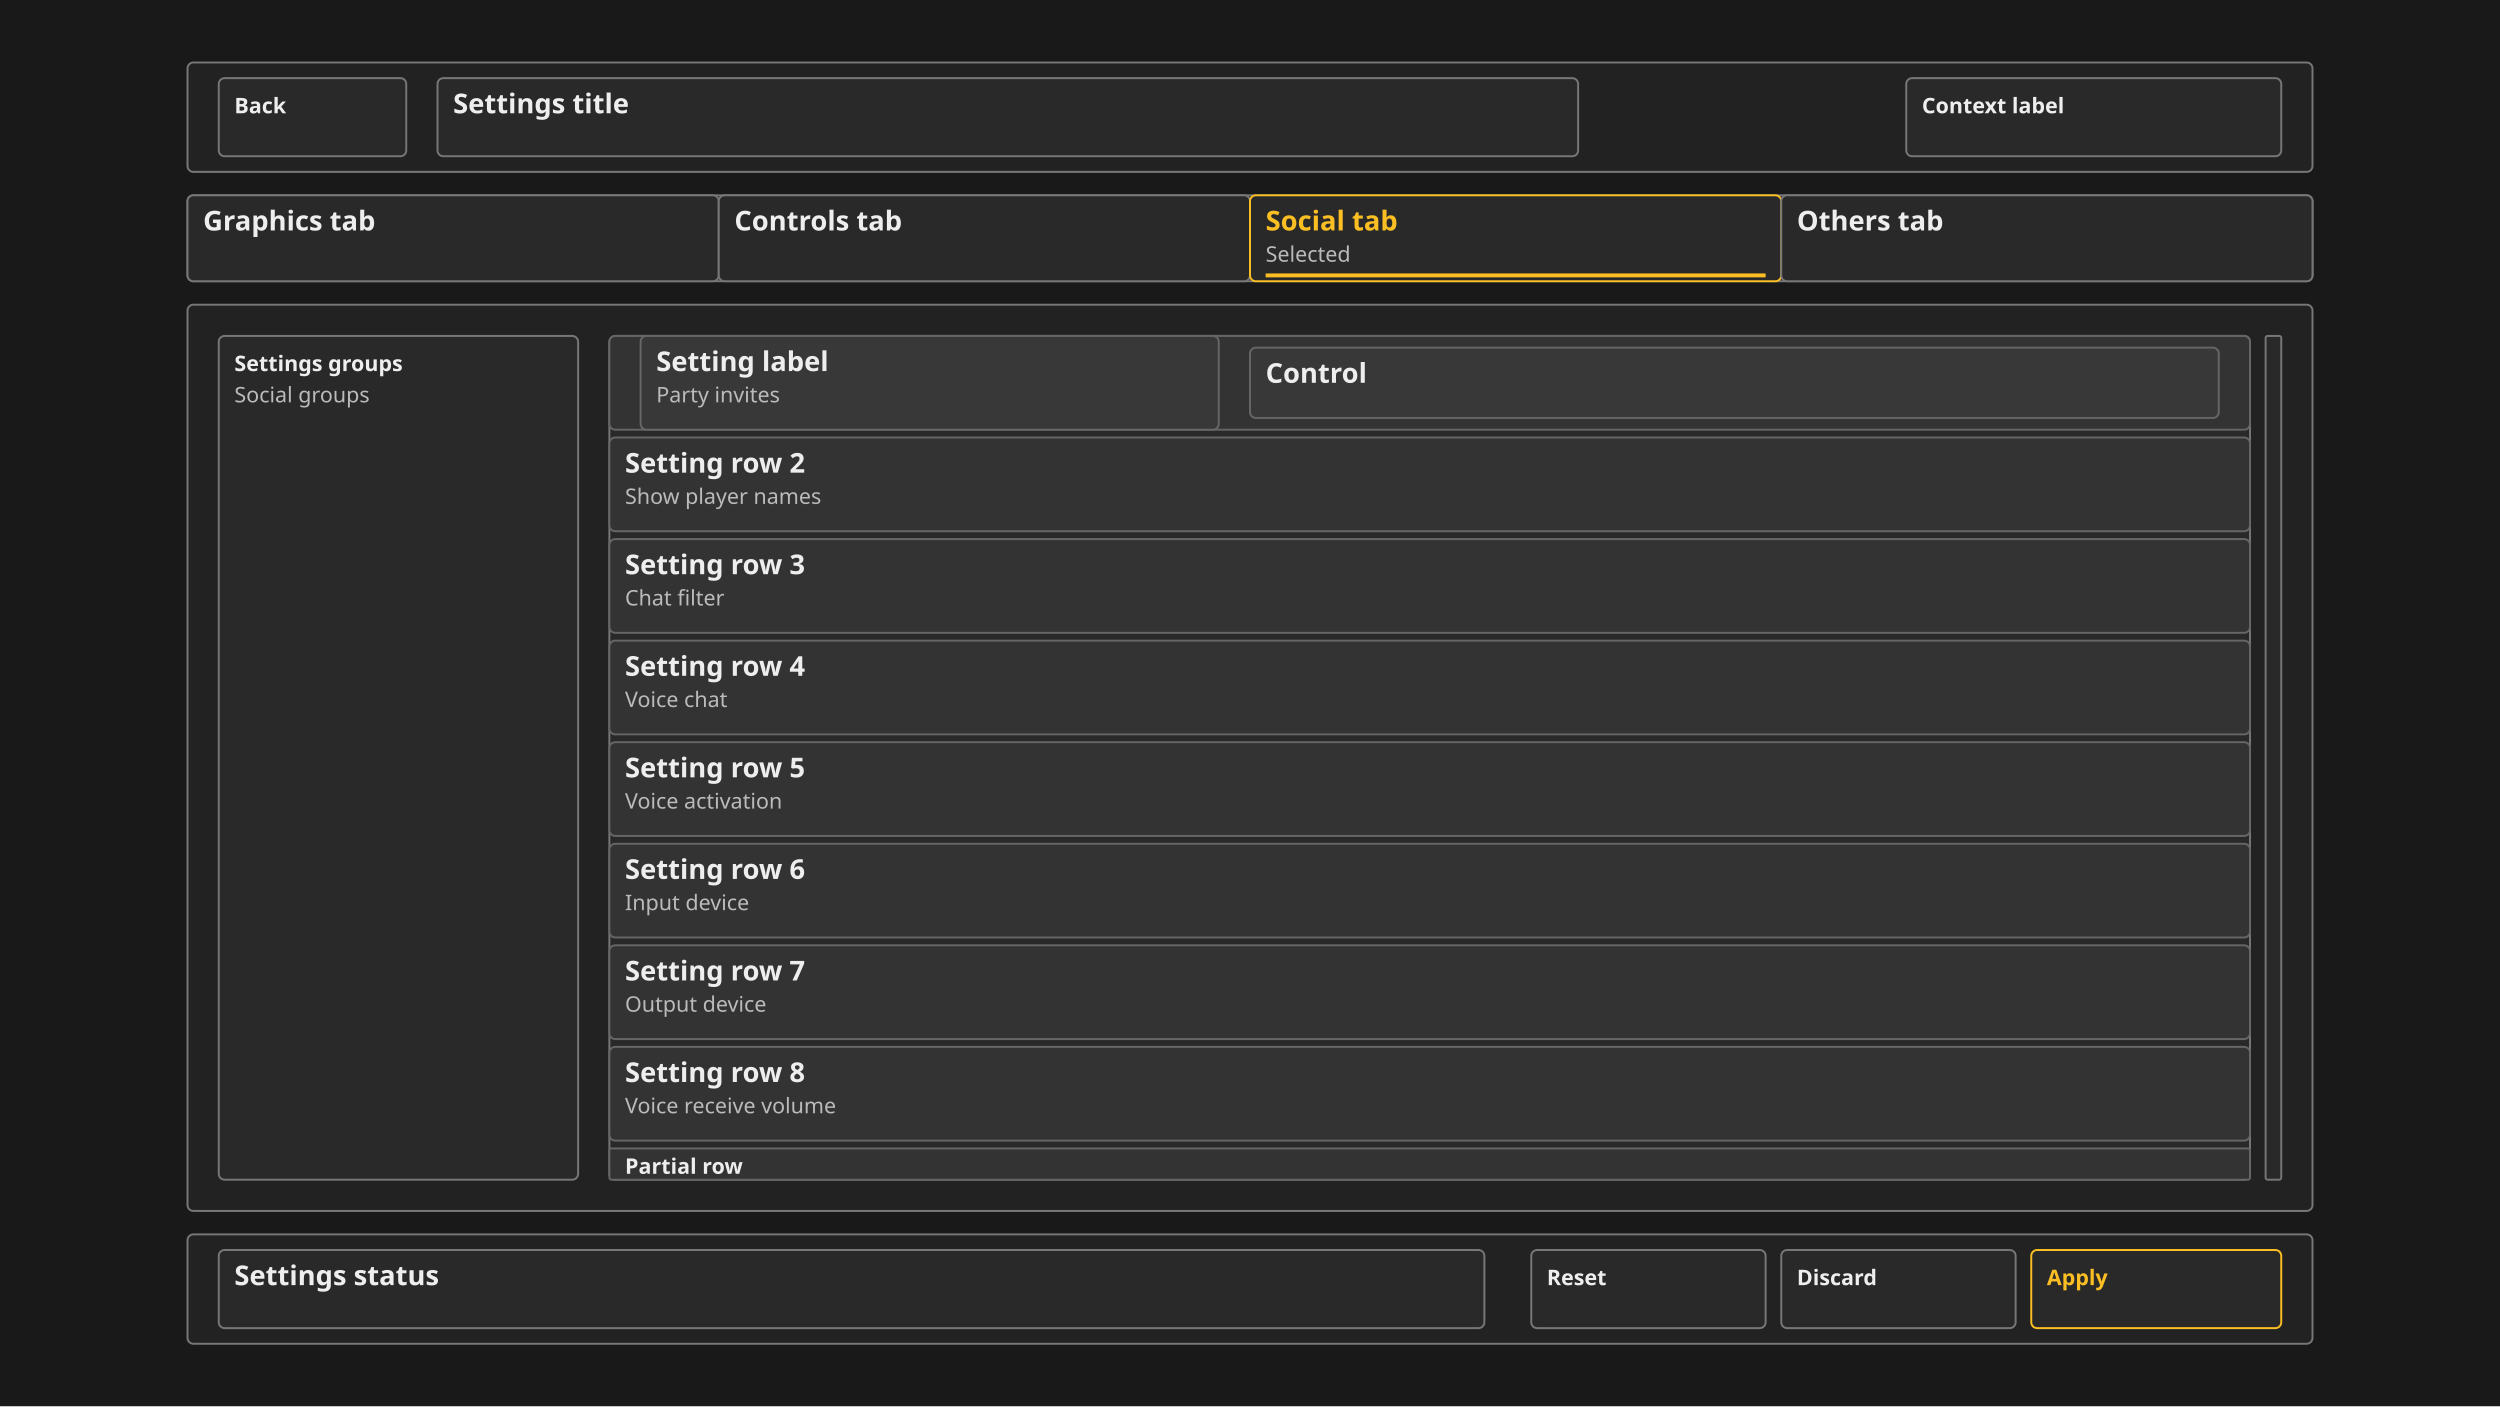
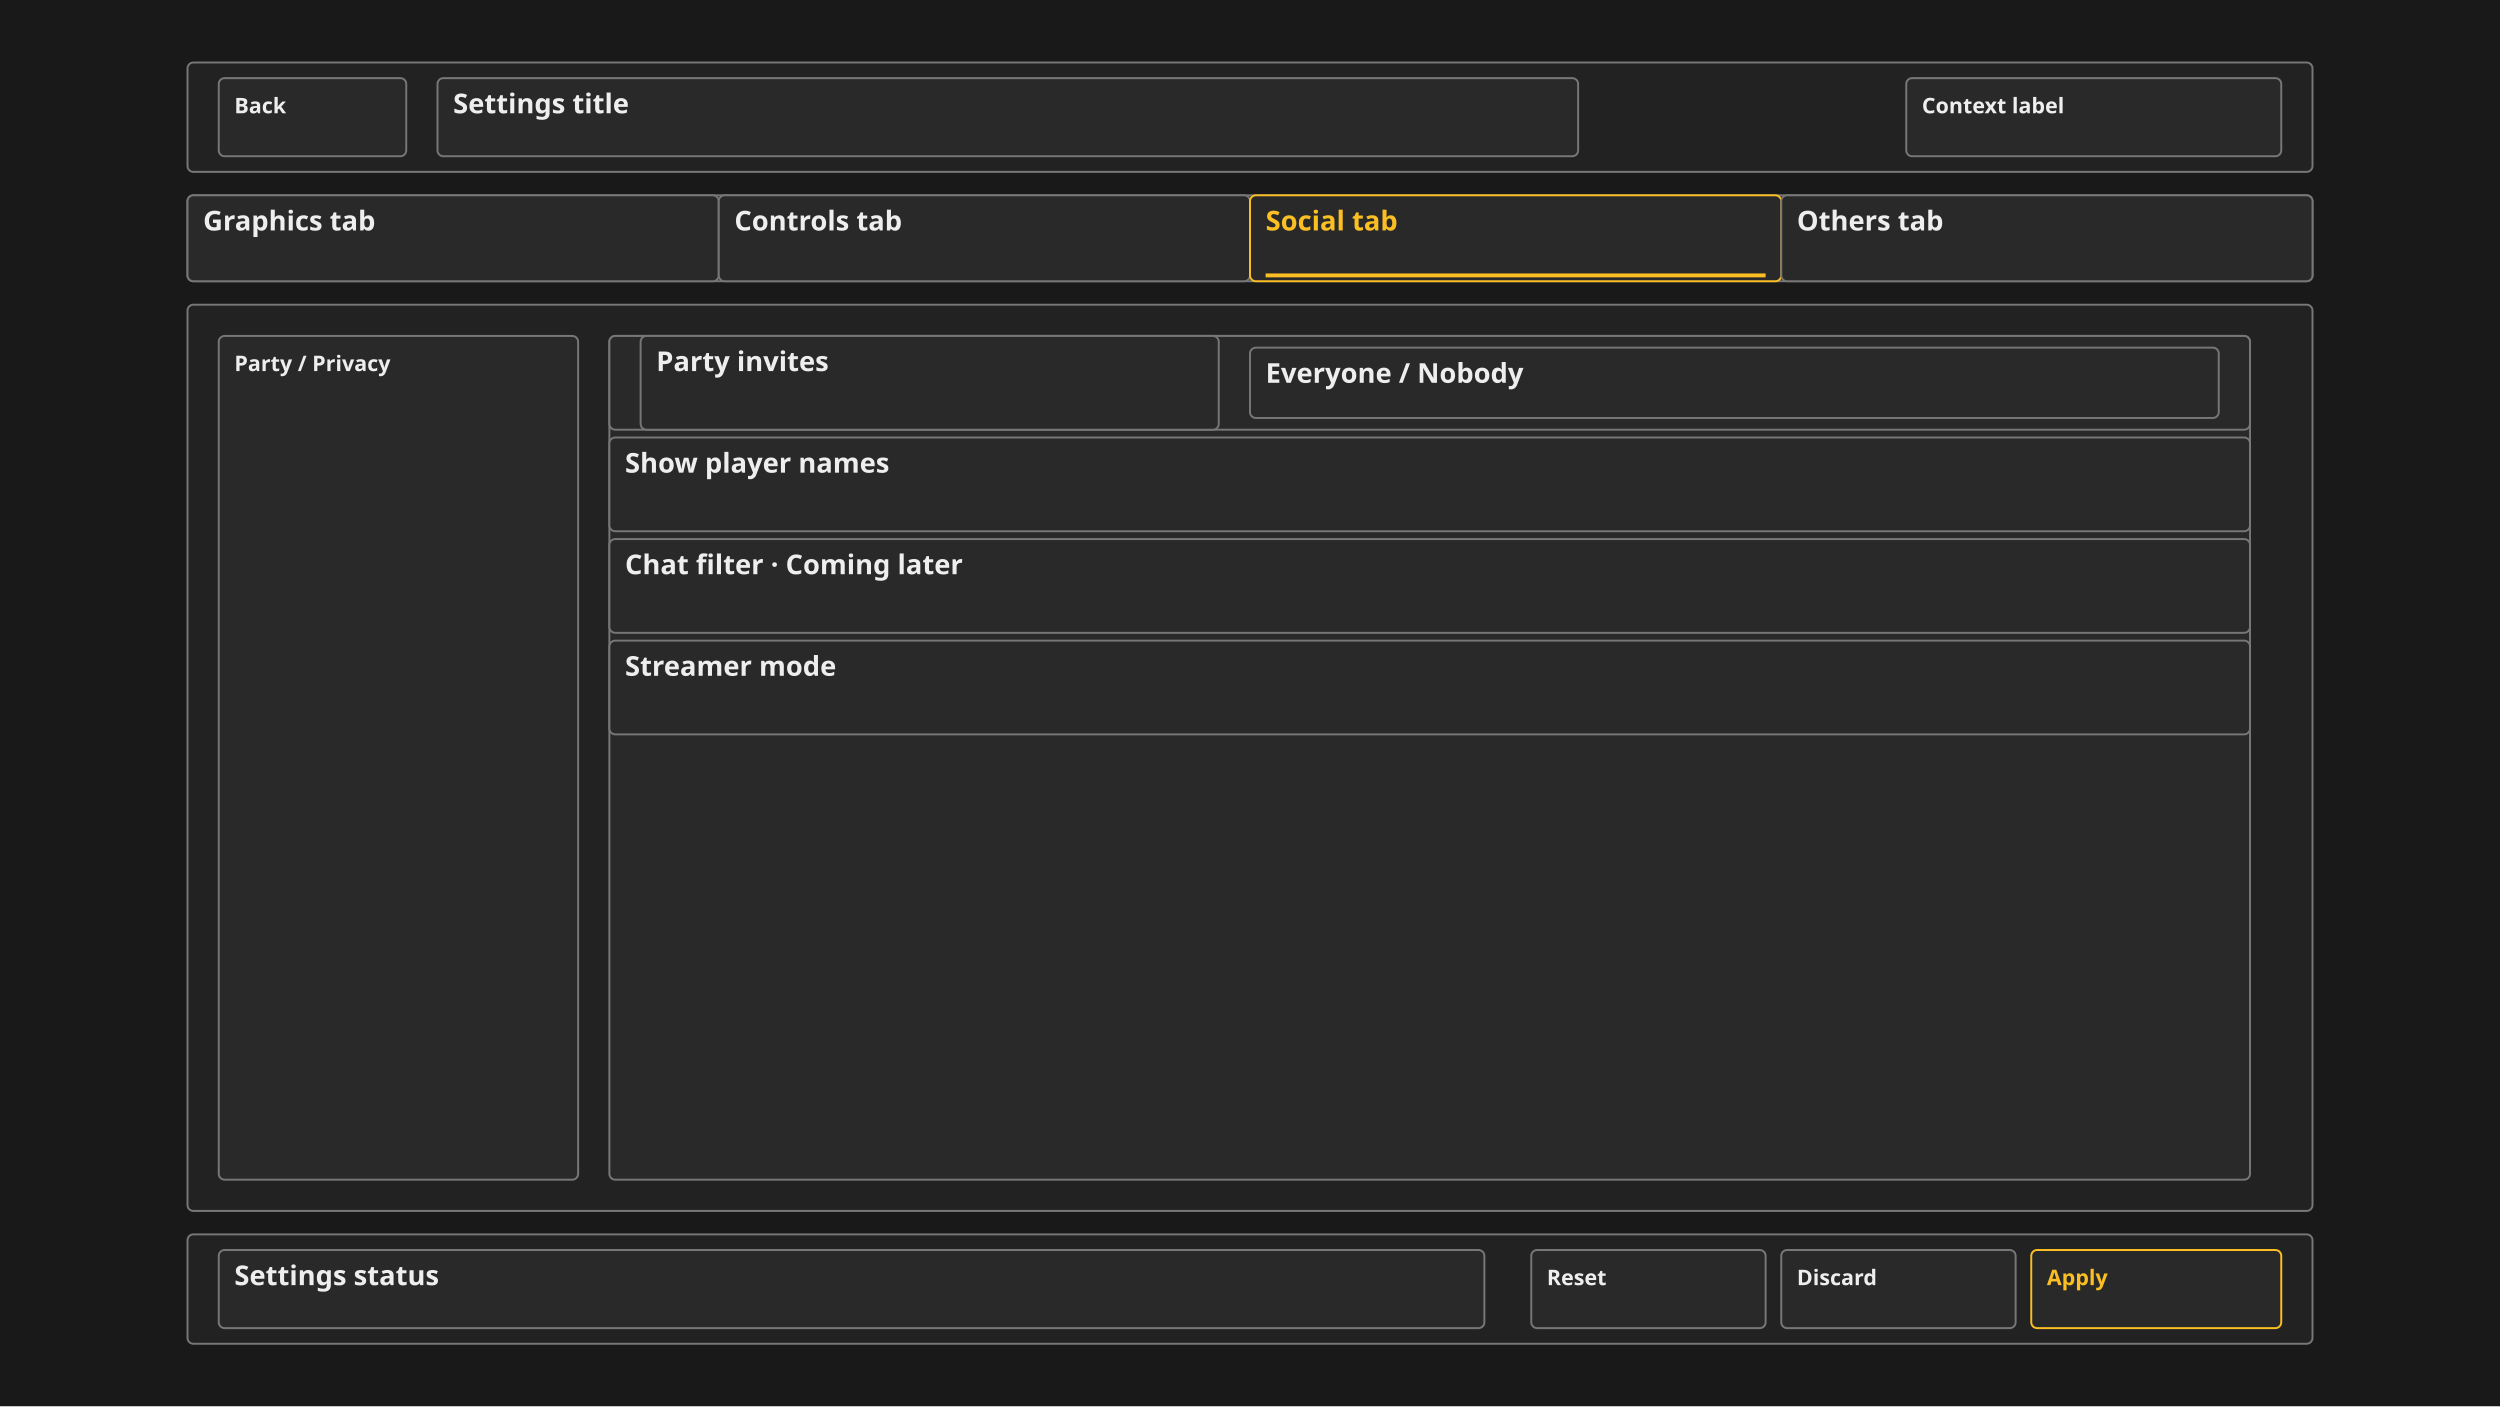
<svg xmlns="http://www.w3.org/2000/svg" viewBox="0 0 1280 720" width="1280" height="720" font-family="system-ui, sans-serif" role="img" aria-labelledby="title">
  <defs>
-     <pattern id="own-cells" x="743" y="128" width="51" height="51" patternUnits="userSpaceOnUse">
-       <rect x="0" y="0" width="50" height="50" fill="none" stroke="#555" stroke-width="0.75" />
-     </pattern>
-     <pattern id="body-cells" x="406" y="128" width="51" height="51" patternUnits="userSpaceOnUse">
-       <rect x="0" y="0" width="50" height="50" fill="none" stroke="#555" stroke-width="0.75" />
-     </pattern>
    <clipPath id="clip-A01">
      <rect x="98" y="33" width="1084" height="54" />
    </clipPath>
    <clipPath id="clip-A02">
      <rect x="114" y="41" width="92" height="38" />
    </clipPath>
    <clipPath id="clip-A03">
      <rect x="226" y="41" width="580" height="38" />
    </clipPath>
    <clipPath id="clip-A04">
      <rect x="978" y="41" width="188" height="38" />
    </clipPath>
    <clipPath id="clip-A05">
      <rect x="98" y="101" width="1084" height="42" />
    </clipPath>
    <clipPath id="clip-A06">
      <rect x="98" y="101" width="268" height="42" />
    </clipPath>
    <clipPath id="clip-A07">
      <rect x="370" y="101" width="268" height="42" />
    </clipPath>
    <clipPath id="clip-A08">
      <rect x="642" y="101" width="268" height="42" />
    </clipPath>
    <clipPath id="clip-A09">
      <rect x="914" y="101" width="268" height="42" />
    </clipPath>
    <clipPath id="clip-A10">
      <rect x="98" y="157" width="1084" height="462" />
    </clipPath>
    <clipPath id="clip-A11">
      <rect x="114" y="173" width="180" height="430" />
    </clipPath>
    <clipPath id="clip-A12">
      <rect x="314" y="173" width="836" height="430" />
    </clipPath>
    <clipPath id="clip-A13">
      <rect x="314" y="173" width="836" height="46" />
    </clipPath>
    <clipPath id="clip-A14">
      <rect x="330" y="173" width="292" height="46" />
    </clipPath>
    <clipPath id="clip-A15">
      <rect x="642" y="179" width="492" height="34" />
    </clipPath>
    <clipPath id="clip-A16">
      <rect x="314" y="225" width="836" height="46" />
    </clipPath>
    <clipPath id="clip-A17">
      <rect x="314" y="277" width="836" height="46" />
    </clipPath>
    <clipPath id="clip-A18">
      <rect x="314" y="329" width="836" height="46" />
    </clipPath>
    <clipPath id="clip-A19">
-       <rect x="314" y="381" width="836" height="46" />
+       <rect x="98" y="633" width="1084" height="54" />
    </clipPath>
    <clipPath id="clip-A20">
-       <rect x="314" y="433" width="836" height="46" />
+       <rect x="114" y="641" width="644" height="38" />
    </clipPath>
    <clipPath id="clip-A21">
-       <rect x="314" y="485" width="836" height="46" />
+       <rect x="786" y="641" width="116" height="38" />
    </clipPath>
    <clipPath id="clip-A22">
-       <rect x="314" y="537" width="836" height="46" />
+       <rect x="914" y="641" width="116" height="38" />
    </clipPath>
    <clipPath id="clip-A23">
-       <rect x="314" y="589" width="836" height="14" />
-     </clipPath>
-     <clipPath id="clip-A24">
-       <rect x="1162" y="173" width="4" height="430" />
-     </clipPath>
-     <clipPath id="clip-A25">
-       <rect x="98" y="633" width="1084" height="54" />
-     </clipPath>
-     <clipPath id="clip-A26">
-       <rect x="114" y="641" width="644" height="38" />
-     </clipPath>
-     <clipPath id="clip-A27">
-       <rect x="786" y="641" width="116" height="38" />
-     </clipPath>
-     <clipPath id="clip-A28">
-       <rect x="914" y="641" width="116" height="38" />
-     </clipPath>
-     <clipPath id="clip-A29">
      <rect x="1042" y="641" width="124" height="38" />
    </clipPath>
  </defs>
  <rect width="1280" height="720" fill="#191919" />
  <g>
    <rect data-layout="A01" x="96" y="32" width="1088" height="56" rx="3" fill="#222" stroke="#777" />
    <g clip-path="url(#clip-A01)" />
  </g>
  <g>
    <rect data-layout="A02" x="112" y="40" width="96" height="40" rx="3" fill="#292929" stroke="#777" />
    <g clip-path="url(#clip-A02)">
      <text x="120" y="58" font-size="11" font-weight="600" fill="#eee">Back</text>
    </g>
  </g>
  <g>
    <rect data-layout="A03" x="224" y="40" width="584" height="40" rx="3" fill="#292929" stroke="#777" />
    <g clip-path="url(#clip-A03)">
      <text x="232" y="58" font-size="14" font-weight="600" fill="#eee">Settings title</text>
    </g>
  </g>
  <g>
    <rect data-layout="A04" x="976" y="40" width="192" height="40" rx="3" fill="#292929" stroke="#777" />
    <g clip-path="url(#clip-A04)">
      <text x="984" y="58" font-size="11" font-weight="600" fill="#eee">Context label</text>
    </g>
  </g>
  <g>
    <rect data-layout="A05" x="96" y="100" width="1088" height="44" rx="3" fill="#222" stroke="#777" />
    <g clip-path="url(#clip-A05)" />
  </g>
  <g>
    <rect data-layout="A06" x="96" y="100" width="272" height="44" rx="3" fill="#292929" stroke="#777" />
    <g clip-path="url(#clip-A06)">
      <text x="104" y="118" font-size="14" font-weight="600" fill="#eee">Graphics tab</text>
    </g>
  </g>
  <g>
    <rect data-layout="A07" x="368" y="100" width="272" height="44" rx="3" fill="#292929" stroke="#777" />
    <g clip-path="url(#clip-A07)">
      <text x="376" y="118" font-size="14" font-weight="600" fill="#eee">Controls tab</text>
    </g>
  </g>
  <g>
    <rect data-layout="A08" x="640" y="100" width="272" height="44" rx="3" fill="#292929" stroke="#fbbf24" />
    <g clip-path="url(#clip-A08)">
+       <text x="648" y="118" font-size="14" font-weight="600" fill="#fbbf24">Social tab</text>
      <rect x="648" y="140" width="256" height="2" fill="#fbbf24" />
-       <text x="648" y="118" font-size="14" font-weight="600" fill="#fbbf24">Social tab</text>
-       <text x="648" y="134" font-size="11" fill="#bbb">Selected</text>
    </g>
  </g>
  <g>
    <rect data-layout="A09" x="912" y="100" width="272" height="44" rx="3" fill="#292929" stroke="#777" />
    <g clip-path="url(#clip-A09)">
      <text x="920" y="118" font-size="14" font-weight="600" fill="#eee">Others tab</text>
    </g>
  </g>
  <g>
    <rect data-layout="A10" x="96" y="156" width="1088" height="464" rx="3" fill="#222" stroke="#777" />
    <g clip-path="url(#clip-A10)" />
  </g>
  <g>
    <rect data-layout="A11" x="112" y="172" width="184" height="432" rx="3" fill="#292929" stroke="#777" />
    <g clip-path="url(#clip-A11)">
-       <text x="120" y="190" font-size="11" font-weight="600" fill="#eee">Settings groups</text>
-       <text x="120" y="206" font-size="11" fill="#bbb">Social groups</text>
+       <text x="120" y="190" font-size="11" font-weight="600" fill="#eee">Party / Privacy</text>
    </g>
  </g>
  <g>
    <rect data-layout="A12" x="312" y="172" width="840" height="432" rx="3" fill="#292929" stroke="#777" />
    <g clip-path="url(#clip-A12)" />
  </g>
  <g>
-     <rect data-layout="A13" x="312" y="172" width="840" height="48" rx="3" fill="#333" stroke="#666" />
+     <rect data-layout="A13" x="312" y="172" width="840" height="48" rx="3" fill="#292929" stroke="#777" />
    <g clip-path="url(#clip-A13)" />
  </g>
  <g>
-     <rect data-layout="A14" x="328" y="172" width="296" height="48" rx="3" fill="#383838" stroke="#666" />
+     <rect data-layout="A14" x="328" y="172" width="296" height="48" rx="3" fill="#292929" stroke="#777" />
    <g clip-path="url(#clip-A14)">
-       <text x="336" y="190" font-size="14" font-weight="600" fill="#eee">Setting label</text>
-       <text x="336" y="206" font-size="11" fill="#bbb">Party invites</text>
-     </g>
-   </g>
-   <g>
-     <rect data-layout="A15" x="640" y="178" width="496" height="36" rx="3" fill="#383838" stroke="#666" />
+       <text x="336" y="190" font-size="14" font-weight="600" fill="#eee">Party invites</text>
+     </g>
+   </g>
+   <g>
+     <rect data-layout="A15" x="640" y="178" width="496" height="36" rx="3" fill="#292929" stroke="#777" />
    <g clip-path="url(#clip-A15)">
-       <text x="648" y="196" font-size="14" font-weight="600" fill="#eee">Control</text>
-     </g>
-   </g>
-   <g>
-     <rect data-layout="A16" x="312" y="224" width="840" height="48" rx="3" fill="#333" stroke="#666" />
+       <text x="648" y="196" font-size="14" font-weight="600" fill="#eee">Everyone / Nobody</text>
+     </g>
+   </g>
+   <g>
+     <rect data-layout="A16" x="312" y="224" width="840" height="48" rx="3" fill="#292929" stroke="#777" />
    <g clip-path="url(#clip-A16)">
-       <text x="320" y="242" font-size="14" font-weight="600" fill="#eee">Setting row 2</text>
-       <text x="320" y="258" font-size="11" fill="#bbb">Show player names</text>
-     </g>
-   </g>
-   <g>
-     <rect data-layout="A17" x="312" y="276" width="840" height="48" rx="3" fill="#333" stroke="#666" />
+       <text x="320" y="242" font-size="14" font-weight="600" fill="#eee">Show player names</text>
+     </g>
+   </g>
+   <g>
+     <rect data-layout="A17" x="312" y="276" width="840" height="48" rx="3" fill="#292929" stroke="#777" />
    <g clip-path="url(#clip-A17)">
-       <text x="320" y="294" font-size="14" font-weight="600" fill="#eee">Setting row 3</text>
-       <text x="320" y="310" font-size="11" fill="#bbb">Chat filter</text>
-     </g>
-   </g>
-   <g>
-     <rect data-layout="A18" x="312" y="328" width="840" height="48" rx="3" fill="#333" stroke="#666" />
+       <text x="320" y="294" font-size="14" font-weight="600" fill="#eee">Chat filter · Coming later</text>
+     </g>
+   </g>
+   <g>
+     <rect data-layout="A18" x="312" y="328" width="840" height="48" rx="3" fill="#292929" stroke="#777" />
    <g clip-path="url(#clip-A18)">
-       <text x="320" y="346" font-size="14" font-weight="600" fill="#eee">Setting row 4</text>
-       <text x="320" y="362" font-size="11" fill="#bbb">Voice chat</text>
-     </g>
-   </g>
-   <g>
-     <rect data-layout="A19" x="312" y="380" width="840" height="48" rx="3" fill="#333" stroke="#666" />
-     <g clip-path="url(#clip-A19)">
-       <text x="320" y="398" font-size="14" font-weight="600" fill="#eee">Setting row 5</text>
-       <text x="320" y="414" font-size="11" fill="#bbb">Voice activation</text>
-     </g>
-   </g>
-   <g>
-     <rect data-layout="A20" x="312" y="432" width="840" height="48" rx="3" fill="#333" stroke="#666" />
+       <text x="320" y="346" font-size="14" font-weight="600" fill="#eee">Streamer mode</text>
+     </g>
+   </g>
+   <g>
+     <rect data-layout="A19" x="96" y="632" width="1088" height="56" rx="3" fill="#222" stroke="#777" />
+     <g clip-path="url(#clip-A19)" />
+   </g>
+   <g>
+     <rect data-layout="A20" x="112" y="640" width="648" height="40" rx="3" fill="#292929" stroke="#777" />
    <g clip-path="url(#clip-A20)">
-       <text x="320" y="450" font-size="14" font-weight="600" fill="#eee">Setting row 6</text>
-       <text x="320" y="466" font-size="11" fill="#bbb">Input device</text>
-     </g>
-   </g>
-   <g>
-     <rect data-layout="A21" x="312" y="484" width="840" height="48" rx="3" fill="#333" stroke="#666" />
+       <text x="120" y="658" font-size="14" font-weight="600" fill="#eee">Settings status</text>
+     </g>
+   </g>
+   <g>
+     <rect data-layout="A21" x="784" y="640" width="120" height="40" rx="3" fill="#292929" stroke="#777" />
    <g clip-path="url(#clip-A21)">
-       <text x="320" y="502" font-size="14" font-weight="600" fill="#eee">Setting row 7</text>
-       <text x="320" y="518" font-size="11" fill="#bbb">Output device</text>
-     </g>
-   </g>
-   <g>
-     <rect data-layout="A22" x="312" y="536" width="840" height="48" rx="3" fill="#333" stroke="#666" />
+       <text x="792" y="658" font-size="11" font-weight="600" fill="#eee">Reset</text>
+     </g>
+   </g>
+   <g>
+     <rect data-layout="A22" x="912" y="640" width="120" height="40" rx="3" fill="#292929" stroke="#777" />
    <g clip-path="url(#clip-A22)">
-       <text x="320" y="554" font-size="14" font-weight="600" fill="#eee">Setting row 8</text>
-       <text x="320" y="570" font-size="11" fill="#bbb">Voice receive volume</text>
-     </g>
-   </g>
-   <g>
-     <rect data-layout="A23" x="312" y="588" width="840" height="16" rx="1" fill="#333" stroke="#666" />
+       <text x="920" y="658" font-size="11" font-weight="600" fill="#eee">Discard</text>
+     </g>
+   </g>
+   <g>
+     <rect data-layout="A23" x="1040" y="640" width="128" height="40" rx="3" fill="#292929" stroke="#fbbf24" />
    <g clip-path="url(#clip-A23)">
-       <text x="320" y="601" font-size="11" font-weight="600" fill="#eee">Partial row</text>
-     </g>
-   </g>
-   <g>
-     <rect data-layout="A24" x="1160" y="172" width="8" height="432" rx="1" fill="#292929" stroke="#777" />
-     <g clip-path="url(#clip-A24)" />
-   </g>
-   <g>
-     <rect data-layout="A25" x="96" y="632" width="1088" height="56" rx="3" fill="#222" stroke="#777" />
-     <g clip-path="url(#clip-A25)" />
-   </g>
-   <g>
-     <rect data-layout="A26" x="112" y="640" width="648" height="40" rx="3" fill="#292929" stroke="#777" />
-     <g clip-path="url(#clip-A26)">
-       <text x="120" y="658" font-size="14" font-weight="600" fill="#eee">Settings status</text>
-     </g>
-   </g>
-   <g>
-     <rect data-layout="A27" x="784" y="640" width="120" height="40" rx="3" fill="#292929" stroke="#777" />
-     <g clip-path="url(#clip-A27)">
-       <text x="792" y="658" font-size="11" font-weight="600" fill="#eee">Reset</text>
-     </g>
-   </g>
-   <g>
-     <rect data-layout="A28" x="912" y="640" width="120" height="40" rx="3" fill="#292929" stroke="#777" />
-     <g clip-path="url(#clip-A28)">
-       <text x="920" y="658" font-size="11" font-weight="600" fill="#eee">Discard</text>
-     </g>
-   </g>
-   <g>
-     <rect data-layout="A29" x="1040" y="640" width="128" height="40" rx="3" fill="#292929" stroke="#fbbf24" />
-     <g clip-path="url(#clip-A29)">
      <text x="1048" y="658" font-size="11" font-weight="600" fill="#fbbf24">Apply</text>
    </g>
  </g>
</svg>
